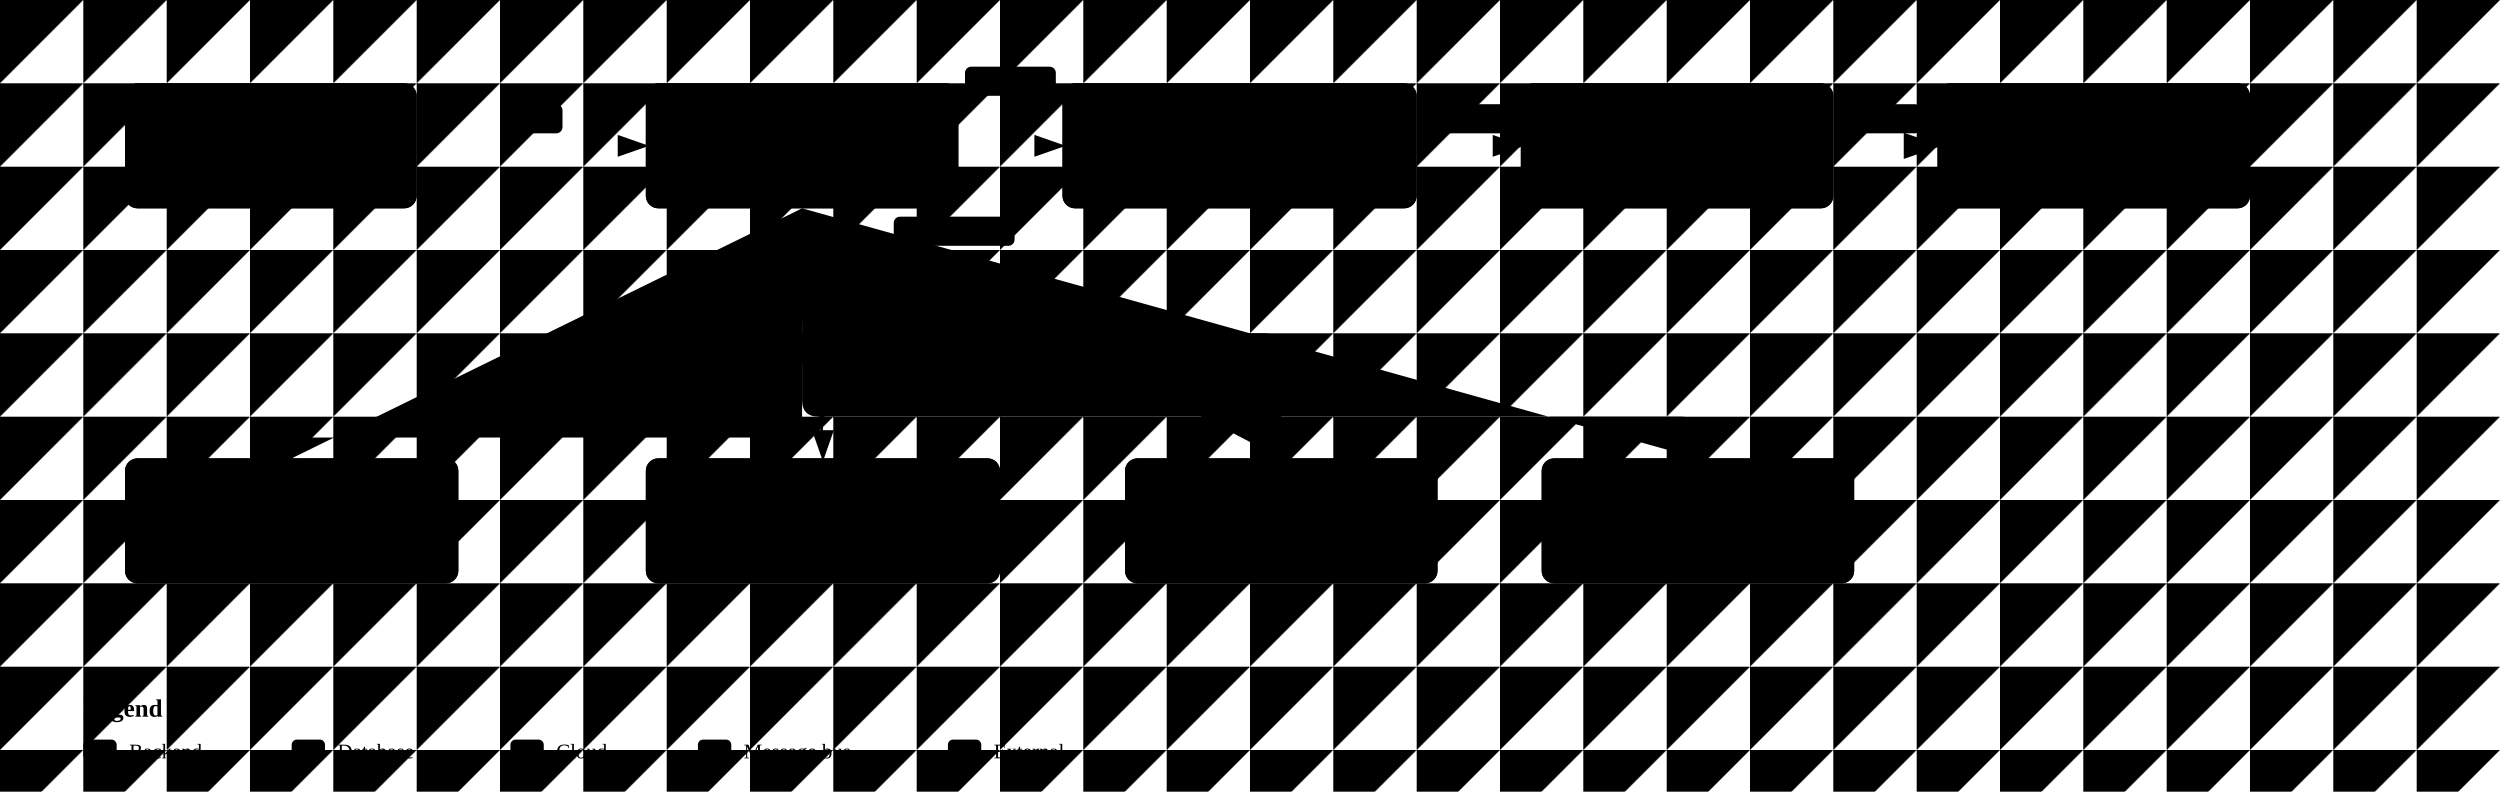
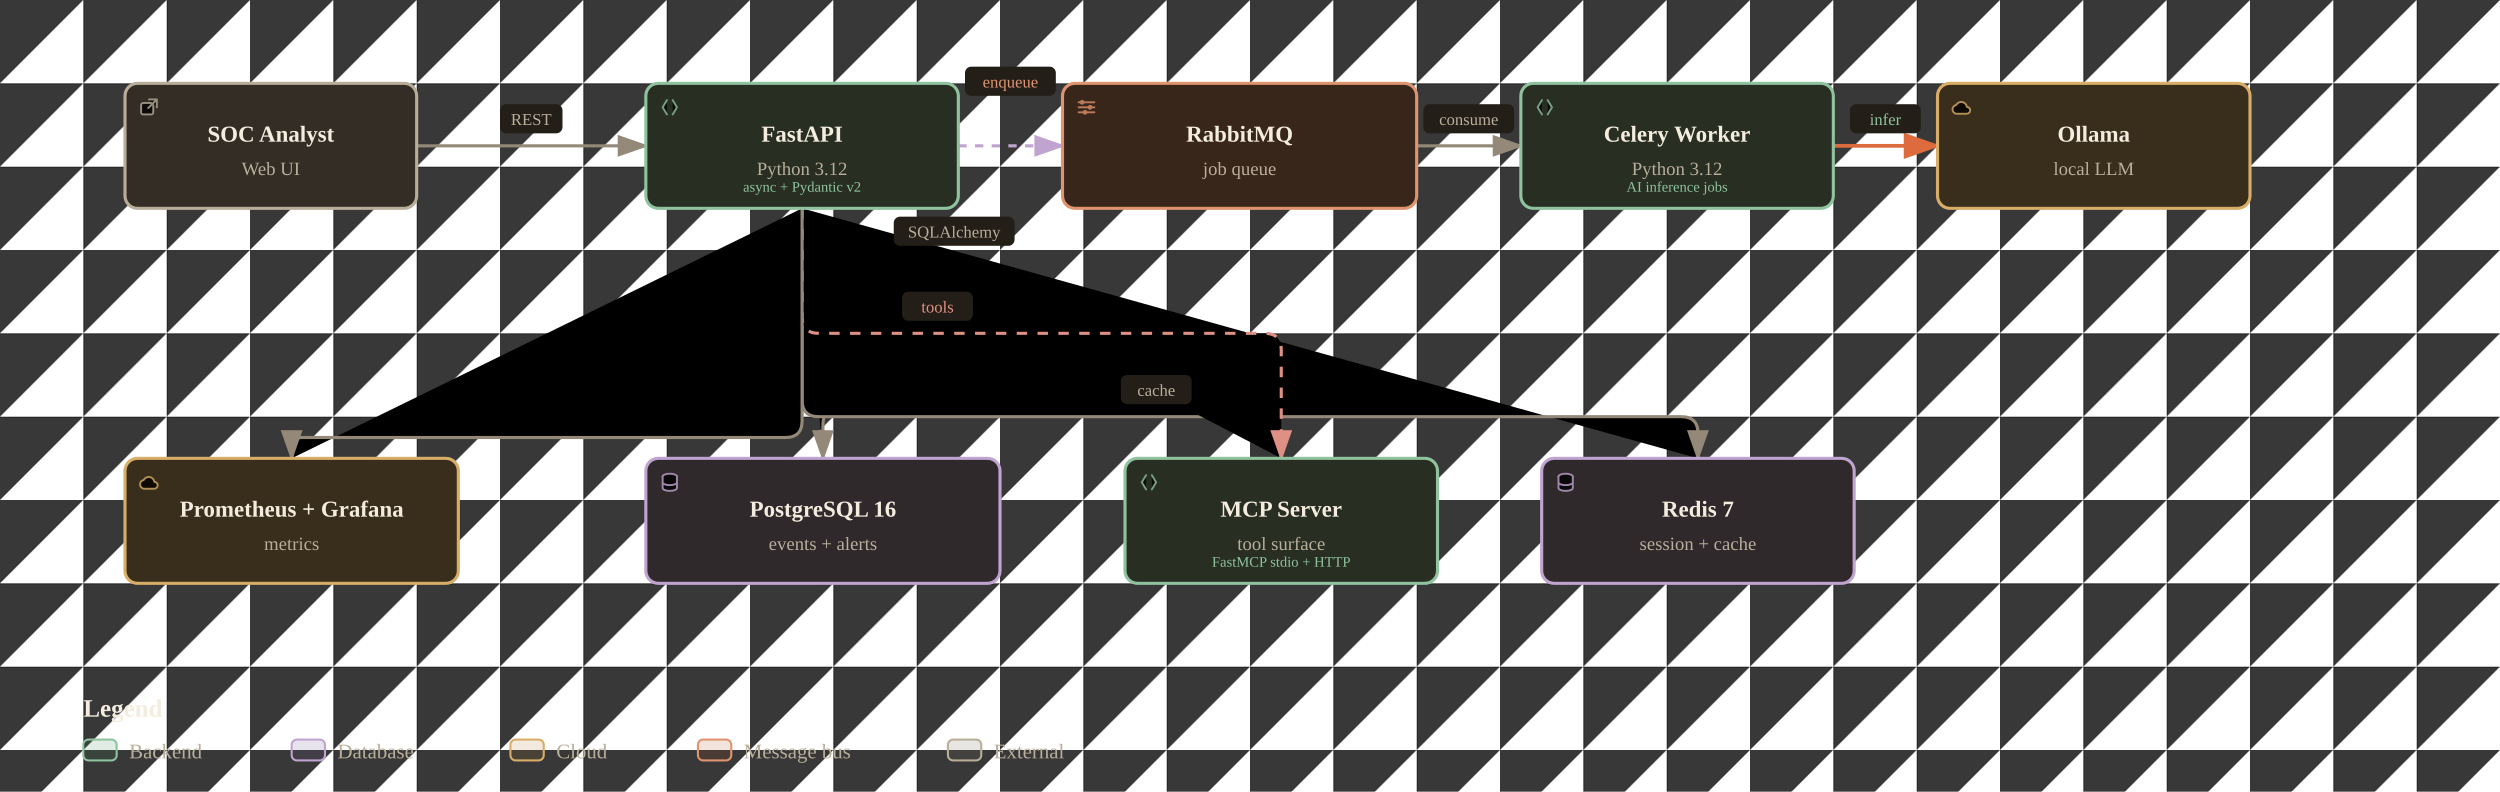
<svg xmlns="http://www.w3.org/2000/svg" viewBox="0 0 1200 380" role="img" lang="en">
  <defs>
    <marker id="arrowhead" markerWidth="10" markerHeight="7" refX="9" refY="3.5" orient="auto">
-       <polygon points="0 0, 10 3.5, 0 7" class="m-default" />
+       <polygon points="0 0, 10 3.5, 0 7" class="m-default" style="fill: #948978" />
    </marker>
    <marker id="arrowhead-emphasis" markerWidth="10" markerHeight="7" refX="9" refY="3.5" orient="auto">
-       <polygon points="0 0, 10 3.5, 0 7" class="m-emphasis" />
+       <polygon points="0 0, 10 3.5, 0 7" class="m-emphasis" style="fill: #dd6b3d" />
    </marker>
    <marker id="arrowhead-security" markerWidth="10" markerHeight="7" refX="9" refY="3.5" orient="auto">
-       <polygon points="0 0, 10 3.5, 0 7" class="m-security" />
+       <polygon points="0 0, 10 3.5, 0 7" class="m-security" style="fill: #df9085" />
    </marker>
    <marker id="arrowhead-dashed" markerWidth="10" markerHeight="7" refX="9" refY="3.5" orient="auto">
-       <polygon points="0 0, 10 3.5, 0 7" class="m-dashed" />
+       <polygon points="0 0, 10 3.5, 0 7" class="m-dashed" style="fill: #c0a4d0" />
    </marker>
    <pattern id="grid" width="40" height="40" patternUnits="userSpaceOnUse">
-       <path d="M 40 0 L 0 0 0 40" class="c-grid" stroke-width="0.5" />
-     </pattern>
-   </defs>
-   <defs>
-     <marker id="arrowhead" markerWidth="10" markerHeight="7" refX="9" refY="3.5" orient="auto">
-       <polygon points="0 0, 10 3.5, 0 7" class="m-default" />
-     </marker>
-     <marker id="arrowhead-emphasis" markerWidth="10" markerHeight="7" refX="9" refY="3.5" orient="auto">
-       <polygon points="0 0, 10 3.5, 0 7" class="m-emphasis" />
-     </marker>
-     <marker id="arrowhead-security" markerWidth="10" markerHeight="7" refX="9" refY="3.5" orient="auto">
-       <polygon points="0 0, 10 3.5, 0 7" class="m-security" />
-     </marker>
-     <marker id="arrowhead-dashed" markerWidth="10" markerHeight="7" refX="9" refY="3.5" orient="auto">
-       <polygon points="0 0, 10 3.5, 0 7" class="m-dashed" />
-     </marker>
-     <pattern id="grid" width="40" height="40" patternUnits="userSpaceOnUse">
-       <path d="M 40 0 L 0 0 0 40" class="c-grid" stroke-width="0.5" />
+       <path d="M 40 0 L 0 0 0 40" class="c-grid" style="stroke-dasharray: 1 3; opacity: 0.78" stroke-width="0.5" />
    </pattern>
  </defs>
  <rect width="100%" height="100%" fill="url(#grid)" />
-   <path data-edge-from="analyst" data-edge-to="api" data-edge-label="REST" data-edge-key="0" data-edge-id="analyst-api" data-composition-points="200,70;310,70" d="M 200 70 L 310 70" class="a-default" stroke-width="1.5" marker-end="url(#arrowhead)" />
-   <path data-edge-from="api" data-edge-to="postgres" data-edge-label="SQLAlchemy" data-edge-key="1" data-edge-id="api-pg" data-composition-points="385,100;385,124;411,124;411,196;395,196;395,220" d="M 385 100 L 385 116 Q 385 124 393 124 L 403 124 Q 411 124 411 132 L 411 188 Q 411 196 403 196 L 403 196 Q 395 196 395 204 L 395 220" class="a-default" stroke-width="1.5" marker-end="url(#arrowhead)" />
-   <path data-edge-from="api" data-edge-to="redis" data-edge-label="cache" data-edge-key="2" data-edge-id="api-redis" data-composition-points="385,100;385,200;815,200;815,220" d="M 385 100 L 385 192 Q 385 200 393 200 L 807 200 Q 815 200 815 208 L 815 220" class="a-default" stroke-width="1.5" marker-end="url(#arrowhead)" />
-   <path data-edge-from="api" data-edge-to="rabbit" data-edge-label="enqueue" data-edge-key="3" data-edge-id="api-rabbit" data-composition-points="460,70;510,70" d="M 460 70 L 510 70" class="a-dashed" stroke-width="1.5" marker-end="url(#arrowhead-dashed)" />
-   <path data-edge-from="rabbit" data-edge-to="celery" data-edge-label="consume" data-edge-key="4" data-edge-id="rabbit-celery" data-composition-points="680,70;730,70" d="M 680 70 L 730 70" class="a-default" stroke-width="1.5" marker-end="url(#arrowhead)" />
-   <path data-edge-from="celery" data-edge-to="ollama" data-edge-label="infer" data-edge-key="5" data-edge-id="celery-ollama" data-composition-points="880,70;930,70" d="M 880 70 L 930 70" class="a-emphasis" stroke-width="1.8" marker-end="url(#arrowhead-emphasis)" />
-   <path data-edge-from="api" data-edge-to="mcp" data-edge-label="tools" data-edge-key="6" data-edge-id="api-mcp" data-composition-points="385,100;385,160;615,160;615,220" d="M 385 100 L 385 152 Q 385 160 393 160 L 607 160 Q 615 160 615 168 L 615 220" class="a-security" stroke-width="1.5" marker-end="url(#arrowhead-security)" />
-   <path data-edge-from="api" data-edge-to="prom" data-edge-key="7" data-edge-id="api-prom" data-composition-points="385,100;385,210;140,210;140,220" d="M 385 100 L 385 202 Q 385 210 377 210 L 145 210 Q 140 210 140 215 L 140 220" class="a-default" stroke-width="1.5" marker-end="url(#arrowhead)" />
+   <path data-edge-from="analyst" data-edge-to="api" data-edge-label="REST" data-edge-key="0" data-edge-id="analyst-api" data-composition-points="200,70;310,70" d="M 200 70 L 310 70" class="a-default" style="stroke: #948978" stroke-width="1.5" marker-end="url(#arrowhead)" />
+   <path data-edge-from="api" data-edge-to="postgres" data-edge-label="SQLAlchemy" data-edge-key="1" data-edge-id="api-pg" data-composition-points="385,100;385,124;411,124;411,196;395,196;395,220" d="M 385 100 L 385 116 Q 385 124 393 124 L 403 124 Q 411 124 411 132 L 411 188 Q 411 196 403 196 L 403 196 Q 395 196 395 204 L 395 220" class="a-default" style="stroke: #948978" stroke-width="1.5" marker-end="url(#arrowhead)" />
+   <path data-edge-from="api" data-edge-to="redis" data-edge-label="cache" data-edge-key="2" data-edge-id="api-redis" data-composition-points="385,100;385,200;815,200;815,220" d="M 385 100 L 385 192 Q 385 200 393 200 L 807 200 Q 815 200 815 208 L 815 220" class="a-default" style="stroke: #948978" stroke-width="1.5" marker-end="url(#arrowhead)" />
+   <path data-edge-from="api" data-edge-to="rabbit" data-edge-label="enqueue" data-edge-key="3" data-edge-id="api-rabbit" data-composition-points="460,70;510,70" d="M 460 70 L 510 70" class="a-dashed" style="stroke: #c0a4d0; stroke-dasharray: 4,4" stroke-width="1.5" marker-end="url(#arrowhead-dashed)" />
+   <path data-edge-from="rabbit" data-edge-to="celery" data-edge-label="consume" data-edge-key="4" data-edge-id="rabbit-celery" data-composition-points="680,70;730,70" d="M 680 70 L 730 70" class="a-default" style="stroke: #948978" stroke-width="1.5" marker-end="url(#arrowhead)" />
+   <path data-edge-from="celery" data-edge-to="ollama" data-edge-label="infer" data-edge-key="5" data-edge-id="celery-ollama" data-composition-points="880,70;930,70" d="M 880 70 L 930 70" class="a-emphasis" style="stroke: #dd6b3d" stroke-width="1.8" marker-end="url(#arrowhead-emphasis)" />
+   <path data-edge-from="api" data-edge-to="mcp" data-edge-label="tools" data-edge-key="6" data-edge-id="api-mcp" data-composition-points="385,100;385,160;615,160;615,220" d="M 385 100 L 385 152 Q 385 160 393 160 L 607 160 Q 615 160 615 168 L 615 220" class="a-security" style="stroke: #df9085; stroke-dasharray: 5,5" stroke-width="1.5" marker-end="url(#arrowhead-security)" />
+   <path data-edge-from="api" data-edge-to="prom" data-edge-key="7" data-edge-id="api-prom" data-composition-points="385,100;385,210;140,210;140,220" d="M 385 100 L 385 202 Q 385 210 377 210 L 145 210 Q 140 210 140 215 L 140 220" class="a-default" style="stroke: #948978" stroke-width="1.5" marker-end="url(#arrowhead)" />
  <g id="node-analyst" data-node-id="analyst" data-node-label="SOC Analyst" tabindex="0" role="button" aria-label="Focus SOC Analyst, Web UI, Architecture component" aria-pressed="false" data-node-kind="external" data-node-sublabel="Web UI" data-node-context="Architecture component">
-     <rect x="60" y="40" width="140" height="60" rx="6" class="c-mask" />
-     <rect x="60" y="40" width="140" height="60" rx="6" class="c-external" stroke-width="1.5" />
-     <g aria-hidden="true" data-semantic-sigil="external" class="semantic-sigil s-external" transform="translate(66 46) scale(0.6875)">
+     <rect x="60" y="40" width="140" height="60" rx="6" class="c-mask" style="fill: #231f18" />
+     <rect x="60" y="40" width="140" height="60" rx="6" class="c-external" style="fill: rgba(126, 115, 96, 0.18); stroke: #b8ad99" stroke-width="1.5" />
+     <g aria-hidden="true" data-semantic-sigil="external" class="semantic-sigil s-external" style="stroke: currentColor; stroke-width: 1.35; stroke-linecap: round; stroke-linejoin: round; opacity: 0.76; color: #b8ad99" transform="translate(66 46) scale(0.6875)">
      <rect x="2.5" y="5" width="8.5" height="8" rx="1.5" />
      <path d="M8 2.5h5.5V8M13.5 2.5 7.5 8.5" />
    </g>
-     <text data-node-label="" data-detail-anchor="" x="130" y="68" class="t-primary" font-size="11" font-weight="600" text-anchor="middle">SOC Analyst</text>
-     <text data-detail="context" x="130" y="84" class="t-muted" font-size="9" text-anchor="middle">Web UI</text>
+     <text data-node-label="" data-detail-anchor="" x="130" y="68" class="t-primary" style="fill: #f4eddf" font-size="11" font-weight="600" text-anchor="middle">SOC Analyst</text>
+     <text data-detail="context" x="130" y="84" class="t-muted" style="fill: #b9ae9b" font-size="9" text-anchor="middle">Web UI</text>
  </g>
  <g id="node-api" data-node-id="api" data-node-label="FastAPI" tabindex="0" role="button" aria-label="Focus FastAPI, Python 3.12, Architecture component" aria-pressed="false" data-node-kind="backend" data-node-sublabel="Python 3.12" data-node-tag="async + Pydantic v2" data-node-context="Architecture component">
-     <rect x="310" y="40" width="150" height="60" rx="6" class="c-mask" />
-     <rect x="310" y="40" width="150" height="60" rx="6" class="c-backend" stroke-width="1.5" />
-     <g aria-hidden="true" data-semantic-sigil="backend" class="semantic-sigil s-backend" transform="translate(316 46) scale(0.6875)">
+     <rect x="310" y="40" width="150" height="60" rx="6" class="c-mask" style="fill: #231f18" />
+     <rect x="310" y="40" width="150" height="60" rx="6" class="c-backend" style="fill: rgba(63, 132, 92, 0.16); stroke: #8fc29e" stroke-width="1.5" />
+     <g aria-hidden="true" data-semantic-sigil="backend" class="semantic-sigil s-backend" style="stroke: currentColor; stroke-width: 1.35; stroke-linecap: round; stroke-linejoin: round; opacity: 0.76; color: #8fc29e" transform="translate(316 46) scale(0.6875)">
      <path d="M6 3 3 8l3 5M10 3l3 5-3 5" />
    </g>
-     <text data-node-label="" data-detail-anchor="" x="385" y="68" class="t-primary" font-size="11" font-weight="600" text-anchor="middle">FastAPI</text>
-     <text data-detail="context" x="385" y="84" class="t-muted" font-size="9" text-anchor="middle">Python 3.12</text>
-     <text data-detail="fine" x="385" y="92" class="t-backend" font-size="7" text-anchor="middle">async + Pydantic v2</text>
+     <text data-node-label="" data-detail-anchor="" x="385" y="68" class="t-primary" style="fill: #f4eddf" font-size="11" font-weight="600" text-anchor="middle">FastAPI</text>
+     <text data-detail="context" x="385" y="84" class="t-muted" style="fill: #b9ae9b" font-size="9" text-anchor="middle">Python 3.12</text>
+     <text data-detail="fine" x="385" y="92" class="t-backend" style="fill: #8fc29e" font-size="7" text-anchor="middle">async + Pydantic v2</text>
  </g>
  <g id="node-rabbit" data-node-id="rabbit" data-node-label="RabbitMQ" tabindex="0" role="button" aria-label="Focus RabbitMQ, job queue, Architecture component" aria-pressed="false" data-node-kind="messagebus" data-node-sublabel="job queue" data-node-context="Architecture component">
-     <rect x="510" y="40" width="170" height="60" rx="6" class="c-mask" />
-     <rect x="510" y="40" width="170" height="60" rx="6" class="c-messagebus" stroke-width="1.5" />
-     <g aria-hidden="true" data-semantic-sigil="messagebus" class="semantic-sigil s-messagebus" transform="translate(516 46) scale(0.6875)">
+     <rect x="510" y="40" width="170" height="60" rx="6" class="c-mask" style="fill: #231f18" />
+     <rect x="510" y="40" width="170" height="60" rx="6" class="c-messagebus" style="fill: rgba(174, 79, 42, 0.16); stroke: #df946f" stroke-width="1.5" />
+     <g aria-hidden="true" data-semantic-sigil="messagebus" class="semantic-sigil s-messagebus" style="stroke: currentColor; stroke-width: 1.35; stroke-linecap: round; stroke-linejoin: round; opacity: 0.76; color: #df946f" transform="translate(516 46) scale(0.6875)">
      <path d="M2.5 4.5h11M2.5 8h11M2.5 11.5h11" />
-       <circle cx="5" cy="4.5" r="1" class="sigil-fill" />
-       <circle cx="10.5" cy="8" r="1" class="sigil-fill" />
-       <circle cx="7" cy="11.5" r="1" class="sigil-fill" />
+       <circle cx="5" cy="4.5" r="1" class="sigil-fill" style="fill: currentColor" />
+       <circle cx="10.5" cy="8" r="1" class="sigil-fill" style="fill: currentColor" />
+       <circle cx="7" cy="11.5" r="1" class="sigil-fill" style="fill: currentColor" />
    </g>
-     <text data-node-label="" data-detail-anchor="" x="595" y="68" class="t-primary" font-size="11" font-weight="600" text-anchor="middle">RabbitMQ</text>
-     <text data-detail="context" x="595" y="84" class="t-muted" font-size="9" text-anchor="middle">job queue</text>
+     <text data-node-label="" data-detail-anchor="" x="595" y="68" class="t-primary" style="fill: #f4eddf" font-size="11" font-weight="600" text-anchor="middle">RabbitMQ</text>
+     <text data-detail="context" x="595" y="84" class="t-muted" style="fill: #b9ae9b" font-size="9" text-anchor="middle">job queue</text>
  </g>
  <g id="node-celery" data-node-id="celery" data-node-label="Celery Worker" tabindex="0" role="button" aria-label="Focus Celery Worker, Python 3.12, Architecture component" aria-pressed="false" data-node-kind="backend" data-node-sublabel="Python 3.12" data-node-tag="AI inference jobs" data-node-context="Architecture component">
-     <rect x="730" y="40" width="150" height="60" rx="6" class="c-mask" />
-     <rect x="730" y="40" width="150" height="60" rx="6" class="c-backend" stroke-width="1.5" />
-     <g aria-hidden="true" data-semantic-sigil="backend" class="semantic-sigil s-backend" transform="translate(736 46) scale(0.6875)">
+     <rect x="730" y="40" width="150" height="60" rx="6" class="c-mask" style="fill: #231f18" />
+     <rect x="730" y="40" width="150" height="60" rx="6" class="c-backend" style="fill: rgba(63, 132, 92, 0.16); stroke: #8fc29e" stroke-width="1.5" />
+     <g aria-hidden="true" data-semantic-sigil="backend" class="semantic-sigil s-backend" style="stroke: currentColor; stroke-width: 1.35; stroke-linecap: round; stroke-linejoin: round; opacity: 0.76; color: #8fc29e" transform="translate(736 46) scale(0.6875)">
      <path d="M6 3 3 8l3 5M10 3l3 5-3 5" />
    </g>
-     <text data-node-label="" data-detail-anchor="" x="805" y="68" class="t-primary" font-size="11" font-weight="600" text-anchor="middle">Celery Worker</text>
-     <text data-detail="context" x="805" y="84" class="t-muted" font-size="9" text-anchor="middle">Python 3.12</text>
-     <text data-detail="fine" x="805" y="92" class="t-backend" font-size="7" text-anchor="middle">AI inference jobs</text>
+     <text data-node-label="" data-detail-anchor="" x="805" y="68" class="t-primary" style="fill: #f4eddf" font-size="11" font-weight="600" text-anchor="middle">Celery Worker</text>
+     <text data-detail="context" x="805" y="84" class="t-muted" style="fill: #b9ae9b" font-size="9" text-anchor="middle">Python 3.12</text>
+     <text data-detail="fine" x="805" y="92" class="t-backend" style="fill: #8fc29e" font-size="7" text-anchor="middle">AI inference jobs</text>
  </g>
  <g id="node-ollama" data-node-id="ollama" data-node-label="Ollama" tabindex="0" role="button" aria-label="Focus Ollama, local LLM, Architecture component" aria-pressed="false" data-node-kind="cloud" data-node-sublabel="local LLM" data-node-context="Architecture component">
-     <rect x="930" y="40" width="150" height="60" rx="6" class="c-mask" />
-     <rect x="930" y="40" width="150" height="60" rx="6" class="c-cloud" stroke-width="1.5" />
-     <g aria-hidden="true" data-semantic-sigil="cloud" class="semantic-sigil s-cloud" transform="translate(936 46) scale(0.6875)">
+     <rect x="930" y="40" width="150" height="60" rx="6" class="c-mask" style="fill: #231f18" />
+     <rect x="930" y="40" width="150" height="60" rx="6" class="c-cloud" style="fill: rgba(170, 119, 49, 0.16); stroke: #d8ad68" stroke-width="1.5" />
+     <g aria-hidden="true" data-semantic-sigil="cloud" class="semantic-sigil s-cloud" style="stroke: currentColor; stroke-width: 1.35; stroke-linecap: round; stroke-linejoin: round; opacity: 0.76; color: #d8ad68" transform="translate(936 46) scale(0.6875)">
      <path d="M4.3 12.5h7.3a2.4 2.4 0 0 0 .2-4.8 4 4 0 0 0-7.5-1.3A3.1 3.1 0 0 0 4.3 12.5Z" />
    </g>
-     <text data-node-label="" data-detail-anchor="" x="1005" y="68" class="t-primary" font-size="11" font-weight="600" text-anchor="middle">Ollama</text>
-     <text data-detail="context" x="1005" y="84" class="t-muted" font-size="9" text-anchor="middle">local LLM</text>
+     <text data-node-label="" data-detail-anchor="" x="1005" y="68" class="t-primary" style="fill: #f4eddf" font-size="11" font-weight="600" text-anchor="middle">Ollama</text>
+     <text data-detail="context" x="1005" y="84" class="t-muted" style="fill: #b9ae9b" font-size="9" text-anchor="middle">local LLM</text>
  </g>
  <g id="node-prom" data-node-id="prom" data-node-label="Prometheus + Grafana" tabindex="0" role="button" aria-label="Focus Prometheus + Grafana, metrics, Architecture component" aria-pressed="false" data-node-kind="cloud" data-node-sublabel="metrics" data-node-context="Architecture component">
-     <rect x="60" y="220" width="160" height="60" rx="6" class="c-mask" />
-     <rect x="60" y="220" width="160" height="60" rx="6" class="c-cloud" stroke-width="1.5" />
-     <g aria-hidden="true" data-semantic-sigil="cloud" class="semantic-sigil s-cloud" transform="translate(66 226) scale(0.6875)">
+     <rect x="60" y="220" width="160" height="60" rx="6" class="c-mask" style="fill: #231f18" />
+     <rect x="60" y="220" width="160" height="60" rx="6" class="c-cloud" style="fill: rgba(170, 119, 49, 0.16); stroke: #d8ad68" stroke-width="1.5" />
+     <g aria-hidden="true" data-semantic-sigil="cloud" class="semantic-sigil s-cloud" style="stroke: currentColor; stroke-width: 1.35; stroke-linecap: round; stroke-linejoin: round; opacity: 0.76; color: #d8ad68" transform="translate(66 226) scale(0.6875)">
      <path d="M4.3 12.5h7.3a2.4 2.4 0 0 0 .2-4.8 4 4 0 0 0-7.5-1.3A3.1 3.1 0 0 0 4.3 12.5Z" />
    </g>
-     <text data-node-label="" data-detail-anchor="" x="140" y="248" class="t-primary" font-size="11" font-weight="600" text-anchor="middle">Prometheus + Grafana</text>
-     <text data-detail="context" x="140" y="264" class="t-muted" font-size="9" text-anchor="middle">metrics</text>
+     <text data-node-label="" data-detail-anchor="" x="140" y="248" class="t-primary" style="fill: #f4eddf" font-size="11" font-weight="600" text-anchor="middle">Prometheus + Grafana</text>
+     <text data-detail="context" x="140" y="264" class="t-muted" style="fill: #b9ae9b" font-size="9" text-anchor="middle">metrics</text>
  </g>
  <g id="node-postgres" data-node-id="postgres" data-node-label="PostgreSQL 16" tabindex="0" role="button" aria-label="Focus PostgreSQL 16, events + alerts, Architecture component" aria-pressed="false" data-node-kind="database" data-node-sublabel="events + alerts" data-node-context="Architecture component">
-     <rect x="310" y="220" width="170" height="60" rx="6" class="c-mask" />
-     <rect x="310" y="220" width="170" height="60" rx="6" class="c-database" stroke-width="1.5" />
-     <g aria-hidden="true" data-semantic-sigil="database" class="semantic-sigil s-database" transform="translate(316 226) scale(0.6875)">
+     <rect x="310" y="220" width="170" height="60" rx="6" class="c-mask" style="fill: #231f18" />
+     <rect x="310" y="220" width="170" height="60" rx="6" class="c-database" style="fill: rgba(117, 91, 141, 0.17); stroke: #c0a4d0" stroke-width="1.5" />
+     <g aria-hidden="true" data-semantic-sigil="database" class="semantic-sigil s-database" style="stroke: currentColor; stroke-width: 1.35; stroke-linecap: round; stroke-linejoin: round; opacity: 0.76; color: #c0a4d0" transform="translate(316 226) scale(0.6875)">
      <ellipse cx="8" cy="4" rx="5" ry="2" />
      <path d="M3 4v8c0 1.1 2.2 2 5 2s5-.9 5-2V4M3 8c0 1.1 2.2 2 5 2s5-.9 5-2" />
    </g>
-     <text data-node-label="" data-detail-anchor="" x="395" y="248" class="t-primary" font-size="11" font-weight="600" text-anchor="middle">PostgreSQL 16</text>
-     <text data-detail="context" x="395" y="264" class="t-muted" font-size="9" text-anchor="middle">events + alerts</text>
+     <text data-node-label="" data-detail-anchor="" x="395" y="248" class="t-primary" style="fill: #f4eddf" font-size="11" font-weight="600" text-anchor="middle">PostgreSQL 16</text>
+     <text data-detail="context" x="395" y="264" class="t-muted" style="fill: #b9ae9b" font-size="9" text-anchor="middle">events + alerts</text>
  </g>
  <g id="node-mcp" data-node-id="mcp" data-node-label="MCP Server" tabindex="0" role="button" aria-label="Focus MCP Server, tool surface, Architecture component" aria-pressed="false" data-node-kind="backend" data-node-sublabel="tool surface" data-node-tag="FastMCP stdio + HTTP" data-node-context="Architecture component">
-     <rect x="540" y="220" width="150" height="60" rx="6" class="c-mask" />
-     <rect x="540" y="220" width="150" height="60" rx="6" class="c-backend" stroke-width="1.5" />
-     <g aria-hidden="true" data-semantic-sigil="backend" class="semantic-sigil s-backend" transform="translate(546 226) scale(0.6875)">
+     <rect x="540" y="220" width="150" height="60" rx="6" class="c-mask" style="fill: #231f18" />
+     <rect x="540" y="220" width="150" height="60" rx="6" class="c-backend" style="fill: rgba(63, 132, 92, 0.16); stroke: #8fc29e" stroke-width="1.5" />
+     <g aria-hidden="true" data-semantic-sigil="backend" class="semantic-sigil s-backend" style="stroke: currentColor; stroke-width: 1.35; stroke-linecap: round; stroke-linejoin: round; opacity: 0.76; color: #8fc29e" transform="translate(546 226) scale(0.6875)">
      <path d="M6 3 3 8l3 5M10 3l3 5-3 5" />
    </g>
-     <text data-node-label="" data-detail-anchor="" x="615" y="248" class="t-primary" font-size="11" font-weight="600" text-anchor="middle">MCP Server</text>
-     <text data-detail="context" x="615" y="264" class="t-muted" font-size="9" text-anchor="middle">tool surface</text>
-     <text data-detail="fine" x="615" y="272" class="t-backend" font-size="7" text-anchor="middle">FastMCP stdio + HTTP</text>
+     <text data-node-label="" data-detail-anchor="" x="615" y="248" class="t-primary" style="fill: #f4eddf" font-size="11" font-weight="600" text-anchor="middle">MCP Server</text>
+     <text data-detail="context" x="615" y="264" class="t-muted" style="fill: #b9ae9b" font-size="9" text-anchor="middle">tool surface</text>
+     <text data-detail="fine" x="615" y="272" class="t-backend" style="fill: #8fc29e" font-size="7" text-anchor="middle">FastMCP stdio + HTTP</text>
  </g>
  <g id="node-redis" data-node-id="redis" data-node-label="Redis 7" tabindex="0" role="button" aria-label="Focus Redis 7, session + cache, Architecture component" aria-pressed="false" data-node-kind="database" data-node-sublabel="session + cache" data-node-context="Architecture component">
-     <rect x="740" y="220" width="150" height="60" rx="6" class="c-mask" />
-     <rect x="740" y="220" width="150" height="60" rx="6" class="c-database" stroke-width="1.5" />
-     <g aria-hidden="true" data-semantic-sigil="database" class="semantic-sigil s-database" transform="translate(746 226) scale(0.6875)">
+     <rect x="740" y="220" width="150" height="60" rx="6" class="c-mask" style="fill: #231f18" />
+     <rect x="740" y="220" width="150" height="60" rx="6" class="c-database" style="fill: rgba(117, 91, 141, 0.17); stroke: #c0a4d0" stroke-width="1.5" />
+     <g aria-hidden="true" data-semantic-sigil="database" class="semantic-sigil s-database" style="stroke: currentColor; stroke-width: 1.35; stroke-linecap: round; stroke-linejoin: round; opacity: 0.76; color: #c0a4d0" transform="translate(746 226) scale(0.6875)">
      <ellipse cx="8" cy="4" rx="5" ry="2" />
      <path d="M3 4v8c0 1.1 2.2 2 5 2s5-.9 5-2V4M3 8c0 1.1 2.2 2 5 2s5-.9 5-2" />
    </g>
-     <text data-node-label="" data-detail-anchor="" x="815" y="248" class="t-primary" font-size="11" font-weight="600" text-anchor="middle">Redis 7</text>
-     <text data-detail="context" x="815" y="264" class="t-muted" font-size="9" text-anchor="middle">session + cache</text>
+     <text data-node-label="" data-detail-anchor="" x="815" y="248" class="t-primary" style="fill: #f4eddf" font-size="11" font-weight="600" text-anchor="middle">Redis 7</text>
+     <text data-detail="context" x="815" y="264" class="t-muted" style="fill: #b9ae9b" font-size="9" text-anchor="middle">session + cache</text>
  </g>
  <g data-detail="context" data-edge-from="analyst" data-edge-to="api" data-edge-label="REST" data-edge-key="0" data-edge-id="analyst-api">
-     <rect x="240" y="50" width="30" height="14" rx="3" class="c-mask" />
-     <text x="255" y="60" class="t-muted" font-size="8" text-anchor="middle">REST</text>
+     <rect x="240" y="50" width="30" height="14" rx="3" class="c-mask" style="fill: #231f18" />
+     <text x="255" y="60" class="t-muted" style="fill: #b9ae9b" font-size="8" text-anchor="middle">REST</text>
  </g>
  <g data-detail="context" data-edge-from="api" data-edge-to="postgres" data-edge-label="SQLAlchemy" data-edge-key="1" data-edge-id="api-pg">
-     <rect x="429" y="104" width="58" height="14" rx="3" class="c-mask" />
-     <text x="458" y="114" class="t-muted" font-size="8" text-anchor="middle">SQLAlchemy</text>
+     <rect x="429" y="104" width="58" height="14" rx="3" class="c-mask" style="fill: #231f18" />
+     <text x="458" y="114" class="t-muted" style="fill: #b9ae9b" font-size="8" text-anchor="middle">SQLAlchemy</text>
  </g>
  <g data-detail="context" data-edge-from="api" data-edge-to="redis" data-edge-label="cache" data-edge-key="2" data-edge-id="api-redis">
-     <rect x="538" y="180" width="34" height="14" rx="3" class="c-mask" />
-     <text x="555" y="190" class="t-muted" font-size="8" text-anchor="middle">cache</text>
+     <rect x="538" y="180" width="34" height="14" rx="3" class="c-mask" style="fill: #231f18" />
+     <text x="555" y="190" class="t-muted" style="fill: #b9ae9b" font-size="8" text-anchor="middle">cache</text>
  </g>
  <g data-detail="context" data-edge-from="api" data-edge-to="rabbit" data-edge-label="enqueue" data-edge-key="3" data-edge-id="api-rabbit">
-     <rect x="463.2" y="32" width="43.6" height="14" rx="3" class="c-mask" />
-     <text x="485" y="42" class="t-messagebus" font-size="8" text-anchor="middle">enqueue</text>
+     <rect x="463.2" y="32" width="43.6" height="14" rx="3" class="c-mask" style="fill: #231f18" />
+     <text x="485" y="42" class="t-messagebus" style="fill: #df946f" font-size="8" text-anchor="middle">enqueue</text>
  </g>
  <g data-detail="context" data-edge-from="rabbit" data-edge-to="celery" data-edge-label="consume" data-edge-key="4" data-edge-id="rabbit-celery">
-     <rect x="683.2" y="50" width="43.6" height="14" rx="3" class="c-mask" />
-     <text x="705" y="60" class="t-muted" font-size="8" text-anchor="middle">consume</text>
+     <rect x="683.2" y="50" width="43.6" height="14" rx="3" class="c-mask" style="fill: #231f18" />
+     <text x="705" y="60" class="t-muted" style="fill: #b9ae9b" font-size="8" text-anchor="middle">consume</text>
  </g>
  <g data-detail="context" data-edge-from="celery" data-edge-to="ollama" data-edge-label="infer" data-edge-key="5" data-edge-id="celery-ollama">
-     <rect x="888" y="50" width="34" height="14" rx="3" class="c-mask" />
-     <text x="905" y="60" class="t-backend" font-size="8" text-anchor="middle">infer</text>
+     <rect x="888" y="50" width="34" height="14" rx="3" class="c-mask" style="fill: #231f18" />
+     <text x="905" y="60" class="t-backend" style="fill: #8fc29e" font-size="8" text-anchor="middle">infer</text>
  </g>
  <g data-detail="context" data-edge-from="api" data-edge-to="mcp" data-edge-label="tools" data-edge-key="6" data-edge-id="api-mcp">
-     <rect x="433" y="140" width="34" height="14" rx="3" class="c-mask" />
-     <text x="450" y="150" class="t-security" font-size="8" text-anchor="middle">tools</text>
+     <rect x="433" y="140" width="34" height="14" rx="3" class="c-mask" style="fill: #231f18" />
+     <text x="450" y="150" class="t-security" style="fill: #df9085" font-size="8" text-anchor="middle">tools</text>
  </g>
  <g data-legend="" data-legend-bridge="">
-     <text x="40" y="344" class="t-primary" font-size="12" font-weight="650">Legend</text>
+     <text x="40" y="344" class="t-primary" style="fill: #f4eddf" font-size="12" font-weight="650">Legend</text>
    <g data-legend-semantic-kind="backend" data-legend-kind="backend" data-legend-label="Backend" data-legend-x="40" data-legend-baseline="364" data-legend-width="78">
-       <rect x="40" y="355" width="16" height="10" rx="2.5" class="c-backend" stroke-width="1" />
-       <text x="62" y="364" class="t-muted" font-size="10" font-weight="500">Backend</text>
+       <rect x="40" y="355" width="16" height="10" rx="2.5" class="c-backend" style="fill: rgba(63, 132, 92, 0.16); stroke: #8fc29e" stroke-width="1" />
+       <text x="62" y="364" class="t-muted" style="fill: #b9ae9b" font-size="10" font-weight="500">Backend</text>
    </g>
    <g data-legend-semantic-kind="database" data-legend-kind="database" data-legend-label="Database" data-legend-x="140" data-legend-baseline="364" data-legend-width="83">
-       <rect x="140" y="355" width="16" height="10" rx="2.5" class="c-database" stroke-width="1" />
-       <text x="162" y="364" class="t-muted" font-size="10" font-weight="500">Database</text>
+       <rect x="140" y="355" width="16" height="10" rx="2.5" class="c-database" style="fill: rgba(117, 91, 141, 0.17); stroke: #c0a4d0" stroke-width="1" />
+       <text x="162" y="364" class="t-muted" style="fill: #b9ae9b" font-size="10" font-weight="500">Database</text>
    </g>
    <g data-legend-semantic-kind="cloud" data-legend-kind="cloud" data-legend-label="Cloud" data-legend-x="245" data-legend-baseline="364" data-legend-width="68">
-       <rect x="245" y="355" width="16" height="10" rx="2.5" class="c-cloud" stroke-width="1" />
-       <text x="267" y="364" class="t-muted" font-size="10" font-weight="500">Cloud</text>
+       <rect x="245" y="355" width="16" height="10" rx="2.5" class="c-cloud" style="fill: rgba(170, 119, 49, 0.16); stroke: #d8ad68" stroke-width="1" />
+       <text x="267" y="364" class="t-muted" style="fill: #b9ae9b" font-size="10" font-weight="500">Cloud</text>
    </g>
    <g data-legend-semantic-kind="messagebus" data-legend-kind="messagebus" data-legend-label="Message bus" data-legend-x="335" data-legend-baseline="364" data-legend-width="98">
-       <rect x="335" y="355" width="16" height="10" rx="2.5" class="c-messagebus" stroke-width="1" />
-       <text x="357" y="364" class="t-muted" font-size="10" font-weight="500">Message bus</text>
+       <rect x="335" y="355" width="16" height="10" rx="2.5" class="c-messagebus" style="fill: rgba(174, 79, 42, 0.16); stroke: #df946f" stroke-width="1" />
+       <text x="357" y="364" class="t-muted" style="fill: #b9ae9b" font-size="10" font-weight="500">Message bus</text>
    </g>
    <g data-legend-semantic-kind="external" data-legend-kind="external" data-legend-label="External" data-legend-x="455" data-legend-baseline="364" data-legend-width="83">
-       <rect x="455" y="355" width="16" height="10" rx="2.5" class="c-external" stroke-width="1" />
-       <text x="477" y="364" class="t-muted" font-size="10" font-weight="500">External</text>
+       <rect x="455" y="355" width="16" height="10" rx="2.5" class="c-external" style="fill: rgba(126, 115, 96, 0.18); stroke: #b8ad99" stroke-width="1" />
+       <text x="477" y="364" class="t-muted" style="fill: #b9ae9b" font-size="10" font-weight="500">External</text>
    </g>
  </g>
</svg>
